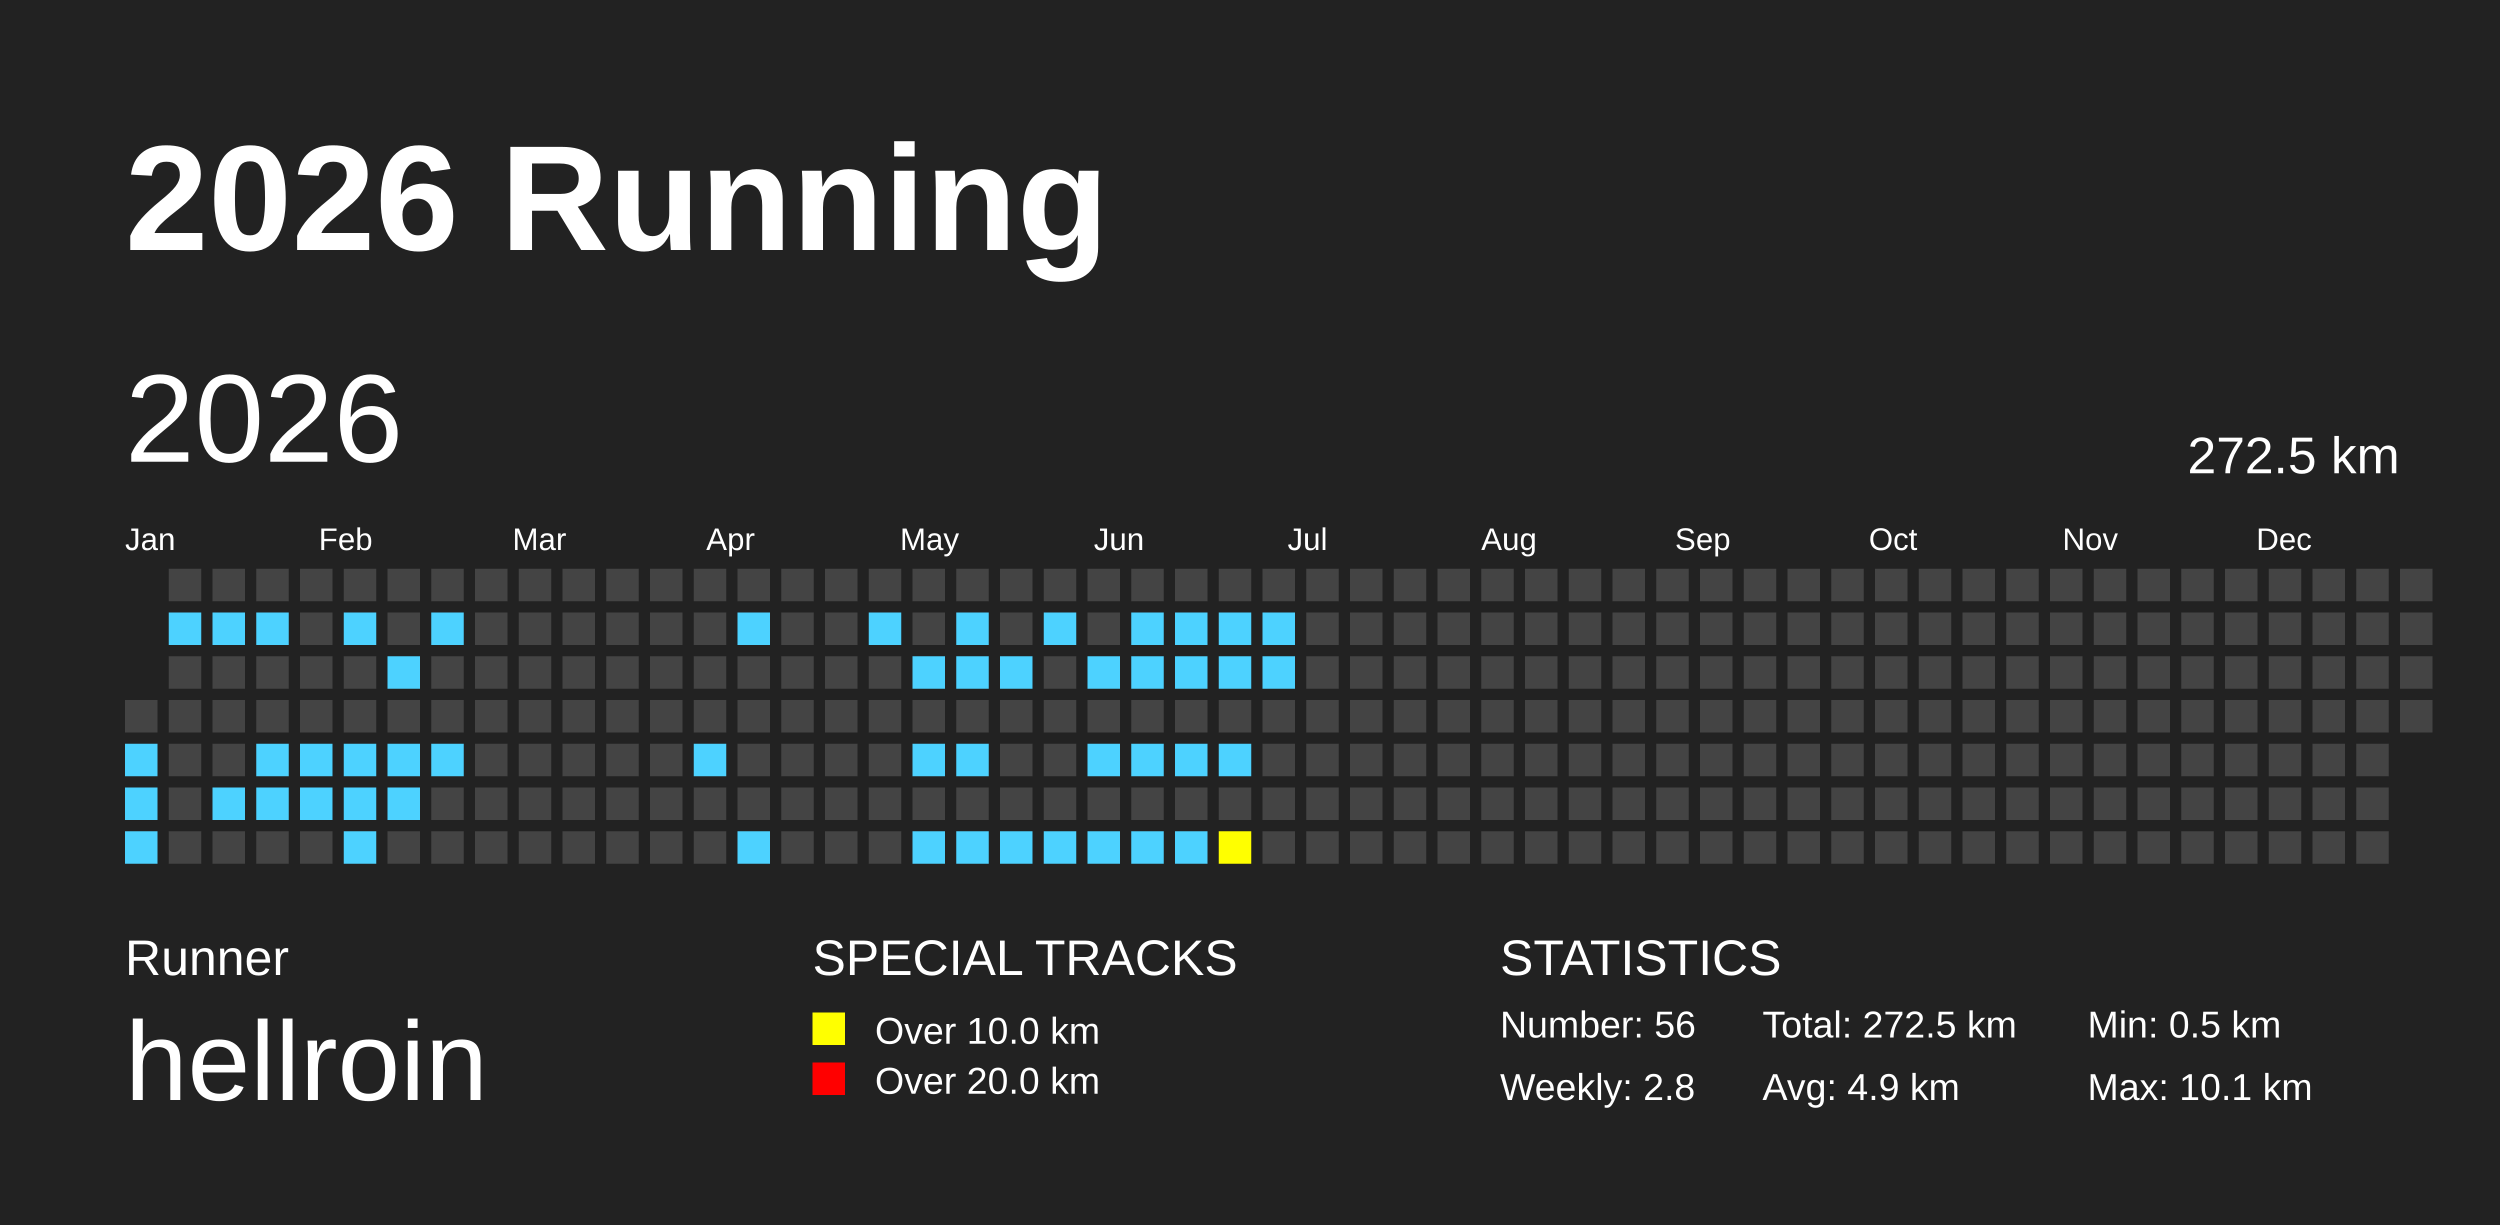
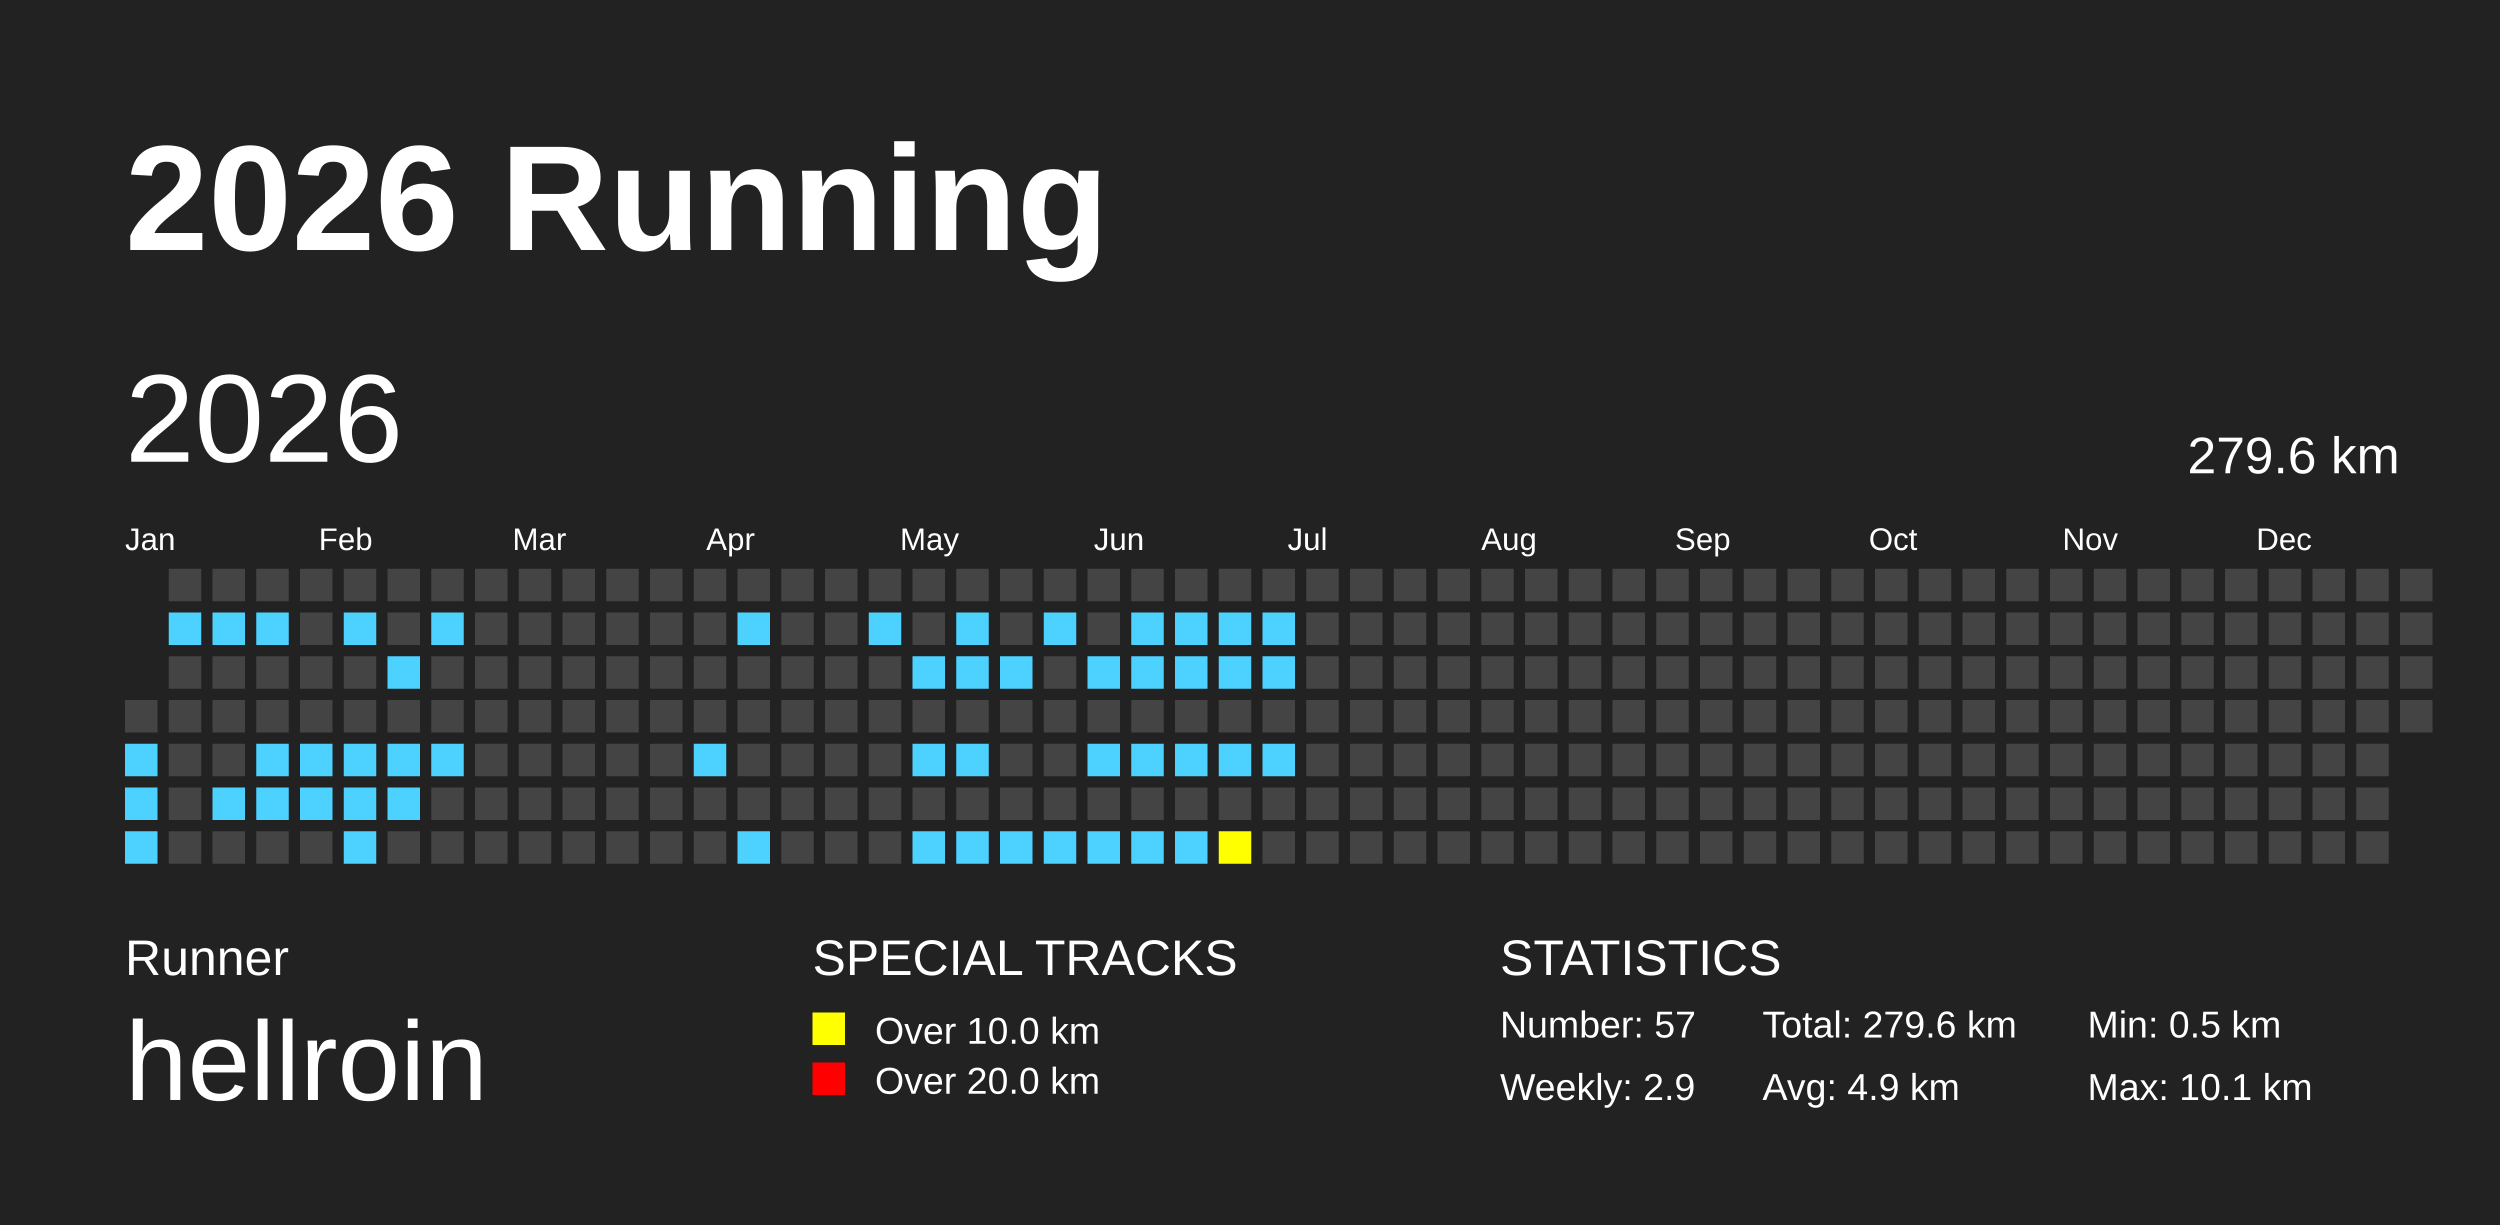
<svg xmlns="http://www.w3.org/2000/svg" baseProfile="full" height="98mm" version="1.1" viewBox="0,0,200,98" width="200mm">
  <defs />
  <rect fill="#222222" height="98" width="200" x="0" y="0" />
  <text fill="#FFFFFF" style="font-size:12px; font-family:Arial; font-weight:bold;" x="10" y="20">2026 Running</text>
  <text fill="#FFFFFF" style="font-size:4px; font-family:Arial" x="10" y="78">Runner</text>
  <text fill="#FFFFFF" style="font-size:9px; font-family:Arial" x="10" y="88">hellroin</text>
  <text fill="#FFFFFF" style="font-size:4px; font-family:Arial" x="65" y="78">SPECIAL TRACKS</text>
  <rect fill="yellow" height="2.6" width="2.6" x="65" y="81" />
  <text fill="#FFFFFF" style="font-size:3px; font-family:Arial" x="70" y="83.5">Over 10.0 km</text>
  <rect fill="red" height="2.6" width="2.6" x="65" y="85" />
  <text fill="#FFFFFF" style="font-size:3px; font-family:Arial" x="70" y="87.5">Over 20.0 km</text>
  <text fill="#FFFFFF" style="font-size:4px; font-family:Arial" x="120" y="78">STATISTICS</text>
-   <text fill="#FFFFFF" style="font-size:3px; font-family:Arial" x="120" y="83">Number: 56</text>
-   <text fill="#FFFFFF" style="font-size:3px; font-family:Arial" x="120" y="88">Weekly: 2.8</text>
-   <text fill="#FFFFFF" style="font-size:3px; font-family:Arial" x="141" y="83">Total: 272.5 km</text>
+   <text fill="#FFFFFF" style="font-size:3px; font-family:Arial" x="120" y="83">Number: 57</text>
+   <text fill="#FFFFFF" style="font-size:3px; font-family:Arial" x="120" y="88">Weekly: 2.9</text>
+   <text fill="#FFFFFF" style="font-size:3px; font-family:Arial" x="141" y="83">Total: 279.6 km</text>
  <text fill="#FFFFFF" style="font-size:3px; font-family:Arial" x="141" y="88">Avg: 4.9 km</text>
  <text fill="#FFFFFF" style="font-size:3px; font-family:Arial" x="167" y="83">Min: 0.5 km</text>
  <text fill="#FFFFFF" style="font-size:3px; font-family:Arial" x="167" y="88">Max: 10.1 km</text>
  <text dominant-baseline="hanging" fill="#FFFFFF" style="font-size:10.0px; font-family:Arial;" x="10" y="30">2026</text>
-   <text dominant-baseline="hanging" fill="#FFFFFF" style="font-size:4.125px; font-family:Arial;" x="175" y="35">272.5 km</text>
+   <text dominant-baseline="hanging" fill="#FFFFFF" style="font-size:4.125px; font-family:Arial;" x="175" y="35">279.6 km</text>
  <text fill="#FFFFFF" style="font-size:2.5px; font-family:Arial" x="10.0" y="44">Jan</text>
  <text fill="#FFFFFF" style="font-size:2.5px; font-family:Arial" x="25.5" y="44">Feb</text>
  <text fill="#FFFFFF" style="font-size:2.5px; font-family:Arial" x="41.0" y="44">Mar</text>
  <text fill="#FFFFFF" style="font-size:2.5px; font-family:Arial" x="56.5" y="44">Apr</text>
  <text fill="#FFFFFF" style="font-size:2.5px; font-family:Arial" x="72.0" y="44">May</text>
  <text fill="#FFFFFF" style="font-size:2.5px; font-family:Arial" x="87.5" y="44">Jun</text>
  <text fill="#FFFFFF" style="font-size:2.5px; font-family:Arial" x="103.0" y="44">Jul</text>
  <text fill="#FFFFFF" style="font-size:2.5px; font-family:Arial" x="118.5" y="44">Aug</text>
  <text fill="#FFFFFF" style="font-size:2.5px; font-family:Arial" x="134.0" y="44">Sep</text>
  <text fill="#FFFFFF" style="font-size:2.5px; font-family:Arial" x="149.5" y="44">Oct</text>
  <text fill="#FFFFFF" style="font-size:2.5px; font-family:Arial" x="165.0" y="44">Nov</text>
  <text fill="#FFFFFF" style="font-size:2.5px; font-family:Arial" x="180.5" y="44">Dec</text>
  <rect fill="#444444" height="2.6" width="2.6" x="10.0" y="56.0" />
  <rect fill="#4DD2FF" height="2.6" width="2.6" x="10.0" y="59.5" />
  <rect fill="#4DD2FF" height="2.6" width="2.6" x="10.0" y="63.0" />
  <rect fill="#4DD2FF" height="2.6" width="2.6" x="10.0" y="66.5" />
  <rect fill="#444444" height="2.6" width="2.6" x="13.5" y="45.5" />
  <rect fill="#4DD2FF" height="2.6" width="2.6" x="13.5" y="49.0" />
  <rect fill="#444444" height="2.6" width="2.6" x="13.5" y="52.5" />
  <rect fill="#444444" height="2.6" width="2.6" x="13.5" y="56.0" />
  <rect fill="#444444" height="2.6" width="2.6" x="13.5" y="59.5" />
  <rect fill="#444444" height="2.6" width="2.6" x="13.5" y="63.0" />
  <rect fill="#444444" height="2.6" width="2.6" x="13.5" y="66.5" />
  <rect fill="#444444" height="2.6" width="2.6" x="17.0" y="45.5" />
  <rect fill="#4DD2FF" height="2.6" width="2.6" x="17.0" y="49.0" />
  <rect fill="#444444" height="2.6" width="2.6" x="17.0" y="52.5" />
  <rect fill="#444444" height="2.6" width="2.6" x="17.0" y="56.0" />
  <rect fill="#444444" height="2.6" width="2.6" x="17.0" y="59.5" />
  <rect fill="#4DD2FF" height="2.6" width="2.6" x="17.0" y="63.0" />
  <rect fill="#444444" height="2.6" width="2.6" x="17.0" y="66.5" />
  <rect fill="#444444" height="2.6" width="2.6" x="20.5" y="45.5" />
  <rect fill="#4DD2FF" height="2.6" width="2.6" x="20.5" y="49.0" />
  <rect fill="#444444" height="2.6" width="2.6" x="20.5" y="52.5" />
  <rect fill="#444444" height="2.6" width="2.6" x="20.5" y="56.0" />
  <rect fill="#4DD2FF" height="2.6" width="2.6" x="20.5" y="59.5" />
  <rect fill="#4DD2FF" height="2.6" width="2.6" x="20.5" y="63.0" />
  <rect fill="#444444" height="2.6" width="2.6" x="20.5" y="66.5" />
  <rect fill="#444444" height="2.6" width="2.6" x="24.0" y="45.5" />
  <rect fill="#444444" height="2.6" width="2.6" x="24.0" y="49.0" />
  <rect fill="#444444" height="2.6" width="2.6" x="24.0" y="52.5" />
  <rect fill="#444444" height="2.6" width="2.6" x="24.0" y="56.0" />
  <rect fill="#4DD2FF" height="2.6" width="2.6" x="24.0" y="59.5" />
  <rect fill="#4DD2FF" height="2.6" width="2.6" x="24.0" y="63.0" />
  <rect fill="#444444" height="2.6" width="2.6" x="24.0" y="66.5" />
  <rect fill="#444444" height="2.6" width="2.6" x="27.5" y="45.5" />
  <rect fill="#4DD2FF" height="2.6" width="2.6" x="27.5" y="49.0" />
  <rect fill="#444444" height="2.6" width="2.6" x="27.5" y="52.5" />
  <rect fill="#444444" height="2.6" width="2.6" x="27.5" y="56.0" />
  <rect fill="#4DD2FF" height="2.6" width="2.6" x="27.5" y="59.5" />
  <rect fill="#4DD2FF" height="2.6" width="2.6" x="27.5" y="63.0" />
  <rect fill="#4DD2FF" height="2.6" width="2.6" x="27.5" y="66.5" />
  <rect fill="#444444" height="2.6" width="2.6" x="31.0" y="45.5" />
  <rect fill="#444444" height="2.6" width="2.6" x="31.0" y="49.0" />
  <rect fill="#4DD2FF" height="2.6" width="2.6" x="31.0" y="52.5" />
  <rect fill="#444444" height="2.6" width="2.6" x="31.0" y="56.0" />
  <rect fill="#4DD2FF" height="2.6" width="2.6" x="31.0" y="59.5" />
  <rect fill="#4DD2FF" height="2.6" width="2.6" x="31.0" y="63.0" />
  <rect fill="#444444" height="2.6" width="2.6" x="31.0" y="66.5" />
  <rect fill="#444444" height="2.6" width="2.6" x="34.5" y="45.5" />
  <rect fill="#4DD2FF" height="2.6" width="2.6" x="34.5" y="49.0" />
  <rect fill="#444444" height="2.6" width="2.6" x="34.5" y="52.5" />
  <rect fill="#444444" height="2.6" width="2.6" x="34.5" y="56.0" />
  <rect fill="#4DD2FF" height="2.6" width="2.6" x="34.5" y="59.5" />
  <rect fill="#444444" height="2.6" width="2.6" x="34.5" y="63.0" />
  <rect fill="#444444" height="2.6" width="2.6" x="34.5" y="66.5" />
  <rect fill="#444444" height="2.6" width="2.6" x="38.0" y="45.5" />
  <rect fill="#444444" height="2.6" width="2.6" x="38.0" y="49.0" />
  <rect fill="#444444" height="2.6" width="2.6" x="38.0" y="52.5" />
  <rect fill="#444444" height="2.6" width="2.6" x="38.0" y="56.0" />
  <rect fill="#444444" height="2.6" width="2.6" x="38.0" y="59.5" />
  <rect fill="#444444" height="2.6" width="2.6" x="38.0" y="63.0" />
  <rect fill="#444444" height="2.6" width="2.6" x="38.0" y="66.5" />
  <rect fill="#444444" height="2.6" width="2.6" x="41.5" y="45.5" />
  <rect fill="#444444" height="2.6" width="2.6" x="41.5" y="49.0" />
  <rect fill="#444444" height="2.6" width="2.6" x="41.5" y="52.5" />
  <rect fill="#444444" height="2.6" width="2.6" x="41.5" y="56.0" />
  <rect fill="#444444" height="2.6" width="2.6" x="41.5" y="59.5" />
  <rect fill="#444444" height="2.6" width="2.6" x="41.5" y="63.0" />
  <rect fill="#444444" height="2.6" width="2.6" x="41.5" y="66.5" />
  <rect fill="#444444" height="2.6" width="2.6" x="45.0" y="45.5" />
  <rect fill="#444444" height="2.6" width="2.6" x="45.0" y="49.0" />
  <rect fill="#444444" height="2.6" width="2.6" x="45.0" y="52.5" />
  <rect fill="#444444" height="2.6" width="2.6" x="45.0" y="56.0" />
  <rect fill="#444444" height="2.6" width="2.6" x="45.0" y="59.5" />
  <rect fill="#444444" height="2.6" width="2.6" x="45.0" y="63.0" />
  <rect fill="#444444" height="2.6" width="2.6" x="45.0" y="66.5" />
  <rect fill="#444444" height="2.6" width="2.6" x="48.5" y="45.5" />
  <rect fill="#444444" height="2.6" width="2.6" x="48.5" y="49.0" />
  <rect fill="#444444" height="2.6" width="2.6" x="48.5" y="52.5" />
  <rect fill="#444444" height="2.6" width="2.6" x="48.5" y="56.0" />
  <rect fill="#444444" height="2.6" width="2.6" x="48.5" y="59.5" />
  <rect fill="#444444" height="2.6" width="2.6" x="48.5" y="63.0" />
  <rect fill="#444444" height="2.6" width="2.6" x="48.5" y="66.5" />
  <rect fill="#444444" height="2.6" width="2.6" x="52.0" y="45.5" />
  <rect fill="#444444" height="2.6" width="2.6" x="52.0" y="49.0" />
  <rect fill="#444444" height="2.6" width="2.6" x="52.0" y="52.5" />
  <rect fill="#444444" height="2.6" width="2.6" x="52.0" y="56.0" />
  <rect fill="#444444" height="2.6" width="2.6" x="52.0" y="59.5" />
  <rect fill="#444444" height="2.6" width="2.6" x="52.0" y="63.0" />
  <rect fill="#444444" height="2.6" width="2.6" x="52.0" y="66.5" />
  <rect fill="#444444" height="2.6" width="2.6" x="55.5" y="45.5" />
  <rect fill="#444444" height="2.6" width="2.6" x="55.5" y="49.0" />
  <rect fill="#444444" height="2.6" width="2.6" x="55.5" y="52.5" />
  <rect fill="#444444" height="2.6" width="2.6" x="55.5" y="56.0" />
  <rect fill="#4DD2FF" height="2.6" width="2.6" x="55.5" y="59.5" />
  <rect fill="#444444" height="2.6" width="2.6" x="55.5" y="63.0" />
  <rect fill="#444444" height="2.6" width="2.6" x="55.5" y="66.5" />
  <rect fill="#444444" height="2.6" width="2.6" x="59.0" y="45.5" />
  <rect fill="#4DD2FF" height="2.6" width="2.6" x="59.0" y="49.0" />
  <rect fill="#444444" height="2.6" width="2.6" x="59.0" y="52.5" />
  <rect fill="#444444" height="2.6" width="2.6" x="59.0" y="56.0" />
  <rect fill="#444444" height="2.6" width="2.6" x="59.0" y="59.5" />
  <rect fill="#444444" height="2.6" width="2.6" x="59.0" y="63.0" />
  <rect fill="#4DD2FF" height="2.6" width="2.6" x="59.0" y="66.5" />
  <rect fill="#444444" height="2.6" width="2.6" x="62.5" y="45.5" />
  <rect fill="#444444" height="2.6" width="2.6" x="62.5" y="49.0" />
  <rect fill="#444444" height="2.6" width="2.6" x="62.5" y="52.5" />
  <rect fill="#444444" height="2.6" width="2.6" x="62.5" y="56.0" />
  <rect fill="#444444" height="2.6" width="2.6" x="62.5" y="59.5" />
  <rect fill="#444444" height="2.6" width="2.6" x="62.5" y="63.0" />
  <rect fill="#444444" height="2.6" width="2.6" x="62.5" y="66.5" />
  <rect fill="#444444" height="2.6" width="2.6" x="66.0" y="45.5" />
  <rect fill="#444444" height="2.6" width="2.6" x="66.0" y="49.0" />
  <rect fill="#444444" height="2.6" width="2.6" x="66.0" y="52.5" />
  <rect fill="#444444" height="2.6" width="2.6" x="66.0" y="56.0" />
  <rect fill="#444444" height="2.6" width="2.6" x="66.0" y="59.5" />
  <rect fill="#444444" height="2.6" width="2.6" x="66.0" y="63.0" />
  <rect fill="#444444" height="2.6" width="2.6" x="66.0" y="66.5" />
  <rect fill="#444444" height="2.6" width="2.6" x="69.5" y="45.5" />
  <rect fill="#4DD2FF" height="2.6" width="2.6" x="69.5" y="49.0" />
  <rect fill="#444444" height="2.6" width="2.6" x="69.5" y="52.5" />
  <rect fill="#444444" height="2.6" width="2.6" x="69.5" y="56.0" />
  <rect fill="#444444" height="2.6" width="2.6" x="69.5" y="59.5" />
  <rect fill="#444444" height="2.6" width="2.6" x="69.5" y="63.0" />
  <rect fill="#444444" height="2.6" width="2.6" x="69.5" y="66.5" />
  <rect fill="#444444" height="2.6" width="2.6" x="73.0" y="45.5" />
  <rect fill="#444444" height="2.6" width="2.6" x="73.0" y="49.0" />
  <rect fill="#4DD2FF" height="2.6" width="2.6" x="73.0" y="52.5" />
  <rect fill="#444444" height="2.6" width="2.6" x="73.0" y="56.0" />
  <rect fill="#4DD2FF" height="2.6" width="2.6" x="73.0" y="59.5" />
  <rect fill="#444444" height="2.6" width="2.6" x="73.0" y="63.0" />
  <rect fill="#4DD2FF" height="2.6" width="2.6" x="73.0" y="66.5" />
  <rect fill="#444444" height="2.6" width="2.6" x="76.5" y="45.5" />
  <rect fill="#4DD2FF" height="2.6" width="2.6" x="76.5" y="49.0" />
  <rect fill="#4DD2FF" height="2.6" width="2.6" x="76.5" y="52.5" />
  <rect fill="#444444" height="2.6" width="2.6" x="76.5" y="56.0" />
  <rect fill="#4DD2FF" height="2.6" width="2.6" x="76.5" y="59.5" />
  <rect fill="#444444" height="2.6" width="2.6" x="76.5" y="63.0" />
  <rect fill="#4DD2FF" height="2.6" width="2.6" x="76.5" y="66.5" />
  <rect fill="#444444" height="2.6" width="2.6" x="80.0" y="45.5" />
  <rect fill="#444444" height="2.6" width="2.6" x="80.0" y="49.0" />
  <rect fill="#4DD2FF" height="2.6" width="2.6" x="80.0" y="52.5" />
  <rect fill="#444444" height="2.6" width="2.6" x="80.0" y="56.0" />
  <rect fill="#444444" height="2.6" width="2.6" x="80.0" y="59.5" />
  <rect fill="#444444" height="2.6" width="2.6" x="80.0" y="63.0" />
  <rect fill="#4DD2FF" height="2.6" width="2.6" x="80.0" y="66.5" />
  <rect fill="#444444" height="2.6" width="2.6" x="83.5" y="45.5" />
  <rect fill="#4DD2FF" height="2.6" width="2.6" x="83.5" y="49.0" />
  <rect fill="#444444" height="2.6" width="2.6" x="83.5" y="52.5" />
  <rect fill="#444444" height="2.6" width="2.6" x="83.5" y="56.0" />
  <rect fill="#444444" height="2.6" width="2.6" x="83.5" y="59.5" />
  <rect fill="#444444" height="2.6" width="2.6" x="83.5" y="63.0" />
  <rect fill="#4DD2FF" height="2.6" width="2.6" x="83.5" y="66.5" />
  <rect fill="#444444" height="2.6" width="2.6" x="87.0" y="45.5" />
  <rect fill="#444444" height="2.6" width="2.6" x="87.0" y="49.0" />
  <rect fill="#4DD2FF" height="2.6" width="2.6" x="87.0" y="52.5" />
  <rect fill="#444444" height="2.6" width="2.6" x="87.0" y="56.0" />
  <rect fill="#4DD2FF" height="2.6" width="2.6" x="87.0" y="59.5" />
  <rect fill="#444444" height="2.6" width="2.6" x="87.0" y="63.0" />
  <rect fill="#4DD2FF" height="2.6" width="2.6" x="87.0" y="66.5" />
  <rect fill="#444444" height="2.6" width="2.6" x="90.5" y="45.5" />
  <rect fill="#4DD2FF" height="2.6" width="2.6" x="90.5" y="49.0" />
  <rect fill="#4DD2FF" height="2.6" width="2.6" x="90.5" y="52.5" />
  <rect fill="#444444" height="2.6" width="2.6" x="90.5" y="56.0" />
  <rect fill="#4DD2FF" height="2.6" width="2.6" x="90.5" y="59.5" />
  <rect fill="#444444" height="2.6" width="2.6" x="90.5" y="63.0" />
  <rect fill="#4DD2FF" height="2.6" width="2.6" x="90.5" y="66.5" />
  <rect fill="#444444" height="2.6" width="2.6" x="94.0" y="45.5" />
  <rect fill="#4DD2FF" height="2.6" width="2.6" x="94.0" y="49.0" />
  <rect fill="#4DD2FF" height="2.6" width="2.6" x="94.0" y="52.5" />
  <rect fill="#444444" height="2.6" width="2.6" x="94.0" y="56.0" />
  <rect fill="#4DD2FF" height="2.6" width="2.6" x="94.0" y="59.5" />
  <rect fill="#444444" height="2.6" width="2.6" x="94.0" y="63.0" />
  <rect fill="#4DD2FF" height="2.6" width="2.6" x="94.0" y="66.5" />
  <rect fill="#444444" height="2.6" width="2.6" x="97.5" y="45.5" />
  <rect fill="#4DD2FF" height="2.6" width="2.6" x="97.5" y="49.0" />
  <rect fill="#4DD2FF" height="2.6" width="2.6" x="97.5" y="52.5" />
  <rect fill="#444444" height="2.6" width="2.6" x="97.5" y="56.0" />
  <rect fill="#4DD2FF" height="2.6" width="2.6" x="97.5" y="59.5" />
  <rect fill="#444444" height="2.6" width="2.6" x="97.5" y="63.0" />
  <rect fill="yellow" height="2.6" width="2.6" x="97.5" y="66.5" />
  <rect fill="#444444" height="2.6" width="2.6" x="101.0" y="45.5" />
  <rect fill="#4DD2FF" height="2.6" width="2.6" x="101.0" y="49.0" />
  <rect fill="#4DD2FF" height="2.6" width="2.6" x="101.0" y="52.5" />
  <rect fill="#444444" height="2.6" width="2.6" x="101.0" y="56.0" />
-   <rect fill="#444444" height="2.6" width="2.6" x="101.0" y="59.5" />
+   <rect fill="#4DD2FF" height="2.6" width="2.6" x="101.0" y="59.5" />
  <rect fill="#444444" height="2.6" width="2.6" x="101.0" y="63.0" />
  <rect fill="#444444" height="2.6" width="2.6" x="101.0" y="66.5" />
  <rect fill="#444444" height="2.6" width="2.6" x="104.5" y="45.5" />
  <rect fill="#444444" height="2.6" width="2.6" x="104.5" y="49.0" />
  <rect fill="#444444" height="2.6" width="2.6" x="104.5" y="52.5" />
  <rect fill="#444444" height="2.6" width="2.6" x="104.5" y="56.0" />
  <rect fill="#444444" height="2.6" width="2.6" x="104.5" y="59.5" />
  <rect fill="#444444" height="2.6" width="2.6" x="104.5" y="63.0" />
  <rect fill="#444444" height="2.6" width="2.6" x="104.5" y="66.5" />
  <rect fill="#444444" height="2.6" width="2.6" x="108.0" y="45.5" />
  <rect fill="#444444" height="2.6" width="2.6" x="108.0" y="49.0" />
  <rect fill="#444444" height="2.6" width="2.6" x="108.0" y="52.5" />
  <rect fill="#444444" height="2.6" width="2.6" x="108.0" y="56.0" />
  <rect fill="#444444" height="2.6" width="2.6" x="108.0" y="59.5" />
  <rect fill="#444444" height="2.6" width="2.6" x="108.0" y="63.0" />
  <rect fill="#444444" height="2.6" width="2.6" x="108.0" y="66.5" />
  <rect fill="#444444" height="2.6" width="2.6" x="111.5" y="45.5" />
  <rect fill="#444444" height="2.6" width="2.6" x="111.5" y="49.0" />
  <rect fill="#444444" height="2.6" width="2.6" x="111.5" y="52.5" />
  <rect fill="#444444" height="2.6" width="2.6" x="111.5" y="56.0" />
  <rect fill="#444444" height="2.6" width="2.6" x="111.5" y="59.5" />
  <rect fill="#444444" height="2.6" width="2.6" x="111.5" y="63.0" />
  <rect fill="#444444" height="2.6" width="2.6" x="111.5" y="66.5" />
  <rect fill="#444444" height="2.6" width="2.6" x="115.0" y="45.5" />
  <rect fill="#444444" height="2.6" width="2.6" x="115.0" y="49.0" />
  <rect fill="#444444" height="2.6" width="2.6" x="115.0" y="52.5" />
  <rect fill="#444444" height="2.6" width="2.6" x="115.0" y="56.0" />
  <rect fill="#444444" height="2.6" width="2.6" x="115.0" y="59.5" />
  <rect fill="#444444" height="2.6" width="2.6" x="115.0" y="63.0" />
  <rect fill="#444444" height="2.6" width="2.6" x="115.0" y="66.5" />
  <rect fill="#444444" height="2.6" width="2.6" x="118.5" y="45.5" />
  <rect fill="#444444" height="2.6" width="2.6" x="118.5" y="49.0" />
  <rect fill="#444444" height="2.6" width="2.6" x="118.5" y="52.5" />
  <rect fill="#444444" height="2.6" width="2.6" x="118.5" y="56.0" />
  <rect fill="#444444" height="2.6" width="2.6" x="118.5" y="59.5" />
  <rect fill="#444444" height="2.6" width="2.6" x="118.5" y="63.0" />
  <rect fill="#444444" height="2.6" width="2.6" x="118.5" y="66.5" />
  <rect fill="#444444" height="2.6" width="2.6" x="122.0" y="45.5" />
  <rect fill="#444444" height="2.6" width="2.6" x="122.0" y="49.0" />
  <rect fill="#444444" height="2.6" width="2.6" x="122.0" y="52.5" />
  <rect fill="#444444" height="2.6" width="2.6" x="122.0" y="56.0" />
  <rect fill="#444444" height="2.6" width="2.6" x="122.0" y="59.5" />
  <rect fill="#444444" height="2.6" width="2.6" x="122.0" y="63.0" />
  <rect fill="#444444" height="2.6" width="2.6" x="122.0" y="66.5" />
  <rect fill="#444444" height="2.6" width="2.6" x="125.5" y="45.5" />
  <rect fill="#444444" height="2.6" width="2.6" x="125.5" y="49.0" />
  <rect fill="#444444" height="2.6" width="2.6" x="125.5" y="52.5" />
  <rect fill="#444444" height="2.6" width="2.6" x="125.5" y="56.0" />
  <rect fill="#444444" height="2.6" width="2.6" x="125.5" y="59.5" />
  <rect fill="#444444" height="2.6" width="2.6" x="125.5" y="63.0" />
  <rect fill="#444444" height="2.6" width="2.6" x="125.5" y="66.5" />
  <rect fill="#444444" height="2.6" width="2.6" x="129.0" y="45.5" />
  <rect fill="#444444" height="2.6" width="2.6" x="129.0" y="49.0" />
  <rect fill="#444444" height="2.6" width="2.6" x="129.0" y="52.5" />
  <rect fill="#444444" height="2.6" width="2.6" x="129.0" y="56.0" />
  <rect fill="#444444" height="2.6" width="2.6" x="129.0" y="59.5" />
  <rect fill="#444444" height="2.6" width="2.6" x="129.0" y="63.0" />
  <rect fill="#444444" height="2.6" width="2.6" x="129.0" y="66.5" />
  <rect fill="#444444" height="2.6" width="2.6" x="132.5" y="45.5" />
  <rect fill="#444444" height="2.6" width="2.6" x="132.5" y="49.0" />
  <rect fill="#444444" height="2.6" width="2.6" x="132.5" y="52.5" />
  <rect fill="#444444" height="2.6" width="2.6" x="132.5" y="56.0" />
  <rect fill="#444444" height="2.6" width="2.6" x="132.5" y="59.5" />
  <rect fill="#444444" height="2.6" width="2.6" x="132.5" y="63.0" />
  <rect fill="#444444" height="2.6" width="2.6" x="132.5" y="66.5" />
  <rect fill="#444444" height="2.6" width="2.6" x="136.0" y="45.5" />
  <rect fill="#444444" height="2.6" width="2.6" x="136.0" y="49.0" />
  <rect fill="#444444" height="2.6" width="2.6" x="136.0" y="52.5" />
  <rect fill="#444444" height="2.6" width="2.6" x="136.0" y="56.0" />
  <rect fill="#444444" height="2.6" width="2.6" x="136.0" y="59.5" />
  <rect fill="#444444" height="2.6" width="2.6" x="136.0" y="63.0" />
  <rect fill="#444444" height="2.6" width="2.6" x="136.0" y="66.5" />
  <rect fill="#444444" height="2.6" width="2.6" x="139.5" y="45.5" />
  <rect fill="#444444" height="2.6" width="2.6" x="139.5" y="49.0" />
  <rect fill="#444444" height="2.6" width="2.6" x="139.5" y="52.5" />
  <rect fill="#444444" height="2.6" width="2.6" x="139.5" y="56.0" />
  <rect fill="#444444" height="2.6" width="2.6" x="139.5" y="59.5" />
  <rect fill="#444444" height="2.6" width="2.6" x="139.5" y="63.0" />
  <rect fill="#444444" height="2.6" width="2.6" x="139.5" y="66.5" />
  <rect fill="#444444" height="2.6" width="2.6" x="143.0" y="45.5" />
  <rect fill="#444444" height="2.6" width="2.6" x="143.0" y="49.0" />
  <rect fill="#444444" height="2.6" width="2.6" x="143.0" y="52.5" />
  <rect fill="#444444" height="2.6" width="2.6" x="143.0" y="56.0" />
  <rect fill="#444444" height="2.6" width="2.6" x="143.0" y="59.5" />
  <rect fill="#444444" height="2.6" width="2.6" x="143.0" y="63.0" />
  <rect fill="#444444" height="2.6" width="2.6" x="143.0" y="66.5" />
  <rect fill="#444444" height="2.6" width="2.6" x="146.5" y="45.5" />
  <rect fill="#444444" height="2.6" width="2.6" x="146.5" y="49.0" />
  <rect fill="#444444" height="2.6" width="2.6" x="146.5" y="52.5" />
  <rect fill="#444444" height="2.6" width="2.6" x="146.5" y="56.0" />
  <rect fill="#444444" height="2.6" width="2.6" x="146.5" y="59.5" />
  <rect fill="#444444" height="2.6" width="2.6" x="146.5" y="63.0" />
  <rect fill="#444444" height="2.6" width="2.6" x="146.5" y="66.5" />
  <rect fill="#444444" height="2.6" width="2.6" x="150.0" y="45.5" />
  <rect fill="#444444" height="2.6" width="2.6" x="150.0" y="49.0" />
  <rect fill="#444444" height="2.6" width="2.6" x="150.0" y="52.5" />
  <rect fill="#444444" height="2.6" width="2.6" x="150.0" y="56.0" />
  <rect fill="#444444" height="2.6" width="2.6" x="150.0" y="59.5" />
  <rect fill="#444444" height="2.6" width="2.6" x="150.0" y="63.0" />
  <rect fill="#444444" height="2.6" width="2.6" x="150.0" y="66.5" />
  <rect fill="#444444" height="2.6" width="2.6" x="153.5" y="45.5" />
  <rect fill="#444444" height="2.6" width="2.6" x="153.5" y="49.0" />
  <rect fill="#444444" height="2.6" width="2.6" x="153.5" y="52.5" />
  <rect fill="#444444" height="2.6" width="2.6" x="153.5" y="56.0" />
  <rect fill="#444444" height="2.6" width="2.6" x="153.5" y="59.5" />
  <rect fill="#444444" height="2.6" width="2.6" x="153.5" y="63.0" />
  <rect fill="#444444" height="2.6" width="2.6" x="153.5" y="66.5" />
  <rect fill="#444444" height="2.6" width="2.6" x="157.0" y="45.5" />
  <rect fill="#444444" height="2.6" width="2.6" x="157.0" y="49.0" />
  <rect fill="#444444" height="2.6" width="2.6" x="157.0" y="52.5" />
  <rect fill="#444444" height="2.6" width="2.6" x="157.0" y="56.0" />
  <rect fill="#444444" height="2.6" width="2.6" x="157.0" y="59.5" />
  <rect fill="#444444" height="2.6" width="2.6" x="157.0" y="63.0" />
  <rect fill="#444444" height="2.6" width="2.6" x="157.0" y="66.5" />
  <rect fill="#444444" height="2.6" width="2.6" x="160.5" y="45.5" />
  <rect fill="#444444" height="2.6" width="2.6" x="160.5" y="49.0" />
  <rect fill="#444444" height="2.6" width="2.6" x="160.5" y="52.5" />
  <rect fill="#444444" height="2.6" width="2.6" x="160.5" y="56.0" />
  <rect fill="#444444" height="2.6" width="2.6" x="160.5" y="59.5" />
  <rect fill="#444444" height="2.6" width="2.6" x="160.5" y="63.0" />
  <rect fill="#444444" height="2.6" width="2.6" x="160.5" y="66.5" />
  <rect fill="#444444" height="2.6" width="2.6" x="164.0" y="45.5" />
  <rect fill="#444444" height="2.6" width="2.6" x="164.0" y="49.0" />
  <rect fill="#444444" height="2.6" width="2.6" x="164.0" y="52.5" />
  <rect fill="#444444" height="2.6" width="2.6" x="164.0" y="56.0" />
  <rect fill="#444444" height="2.6" width="2.6" x="164.0" y="59.5" />
  <rect fill="#444444" height="2.6" width="2.6" x="164.0" y="63.0" />
  <rect fill="#444444" height="2.6" width="2.6" x="164.0" y="66.5" />
  <rect fill="#444444" height="2.6" width="2.6" x="167.5" y="45.5" />
  <rect fill="#444444" height="2.6" width="2.6" x="167.5" y="49.0" />
  <rect fill="#444444" height="2.6" width="2.6" x="167.5" y="52.5" />
  <rect fill="#444444" height="2.6" width="2.6" x="167.5" y="56.0" />
  <rect fill="#444444" height="2.6" width="2.6" x="167.5" y="59.5" />
  <rect fill="#444444" height="2.6" width="2.6" x="167.5" y="63.0" />
  <rect fill="#444444" height="2.6" width="2.6" x="167.5" y="66.5" />
  <rect fill="#444444" height="2.6" width="2.6" x="171.0" y="45.5" />
  <rect fill="#444444" height="2.6" width="2.6" x="171.0" y="49.0" />
  <rect fill="#444444" height="2.6" width="2.6" x="171.0" y="52.5" />
  <rect fill="#444444" height="2.6" width="2.6" x="171.0" y="56.0" />
  <rect fill="#444444" height="2.6" width="2.6" x="171.0" y="59.5" />
  <rect fill="#444444" height="2.6" width="2.6" x="171.0" y="63.0" />
  <rect fill="#444444" height="2.6" width="2.6" x="171.0" y="66.5" />
  <rect fill="#444444" height="2.6" width="2.6" x="174.5" y="45.5" />
  <rect fill="#444444" height="2.6" width="2.6" x="174.5" y="49.0" />
  <rect fill="#444444" height="2.6" width="2.6" x="174.5" y="52.5" />
  <rect fill="#444444" height="2.6" width="2.6" x="174.5" y="56.0" />
  <rect fill="#444444" height="2.6" width="2.6" x="174.5" y="59.5" />
  <rect fill="#444444" height="2.6" width="2.6" x="174.5" y="63.0" />
  <rect fill="#444444" height="2.6" width="2.6" x="174.5" y="66.5" />
  <rect fill="#444444" height="2.6" width="2.6" x="178.0" y="45.5" />
  <rect fill="#444444" height="2.6" width="2.6" x="178.0" y="49.0" />
  <rect fill="#444444" height="2.6" width="2.6" x="178.0" y="52.5" />
  <rect fill="#444444" height="2.6" width="2.6" x="178.0" y="56.0" />
  <rect fill="#444444" height="2.6" width="2.6" x="178.0" y="59.5" />
  <rect fill="#444444" height="2.6" width="2.6" x="178.0" y="63.0" />
  <rect fill="#444444" height="2.6" width="2.6" x="178.0" y="66.5" />
  <rect fill="#444444" height="2.6" width="2.6" x="181.5" y="45.5" />
  <rect fill="#444444" height="2.6" width="2.6" x="181.5" y="49.0" />
  <rect fill="#444444" height="2.6" width="2.6" x="181.5" y="52.5" />
  <rect fill="#444444" height="2.6" width="2.6" x="181.5" y="56.0" />
  <rect fill="#444444" height="2.6" width="2.6" x="181.5" y="59.5" />
  <rect fill="#444444" height="2.6" width="2.6" x="181.5" y="63.0" />
  <rect fill="#444444" height="2.6" width="2.6" x="181.5" y="66.5" />
  <rect fill="#444444" height="2.6" width="2.6" x="185.0" y="45.5" />
  <rect fill="#444444" height="2.6" width="2.6" x="185.0" y="49.0" />
  <rect fill="#444444" height="2.6" width="2.6" x="185.0" y="52.5" />
  <rect fill="#444444" height="2.6" width="2.6" x="185.0" y="56.0" />
  <rect fill="#444444" height="2.6" width="2.6" x="185.0" y="59.5" />
  <rect fill="#444444" height="2.6" width="2.6" x="185.0" y="63.0" />
  <rect fill="#444444" height="2.6" width="2.6" x="185.0" y="66.5" />
  <rect fill="#444444" height="2.6" width="2.6" x="188.5" y="45.5" />
  <rect fill="#444444" height="2.6" width="2.6" x="188.5" y="49.0" />
  <rect fill="#444444" height="2.6" width="2.6" x="188.5" y="52.5" />
  <rect fill="#444444" height="2.6" width="2.6" x="188.5" y="56.0" />
  <rect fill="#444444" height="2.6" width="2.6" x="188.5" y="59.5" />
  <rect fill="#444444" height="2.6" width="2.6" x="188.5" y="63.0" />
  <rect fill="#444444" height="2.6" width="2.6" x="188.5" y="66.5" />
  <rect fill="#444444" height="2.6" width="2.6" x="192.0" y="45.5" />
  <rect fill="#444444" height="2.6" width="2.6" x="192.0" y="49.0" />
  <rect fill="#444444" height="2.6" width="2.6" x="192.0" y="52.5" />
  <rect fill="#444444" height="2.6" width="2.6" x="192.0" y="56.0" />
</svg>
